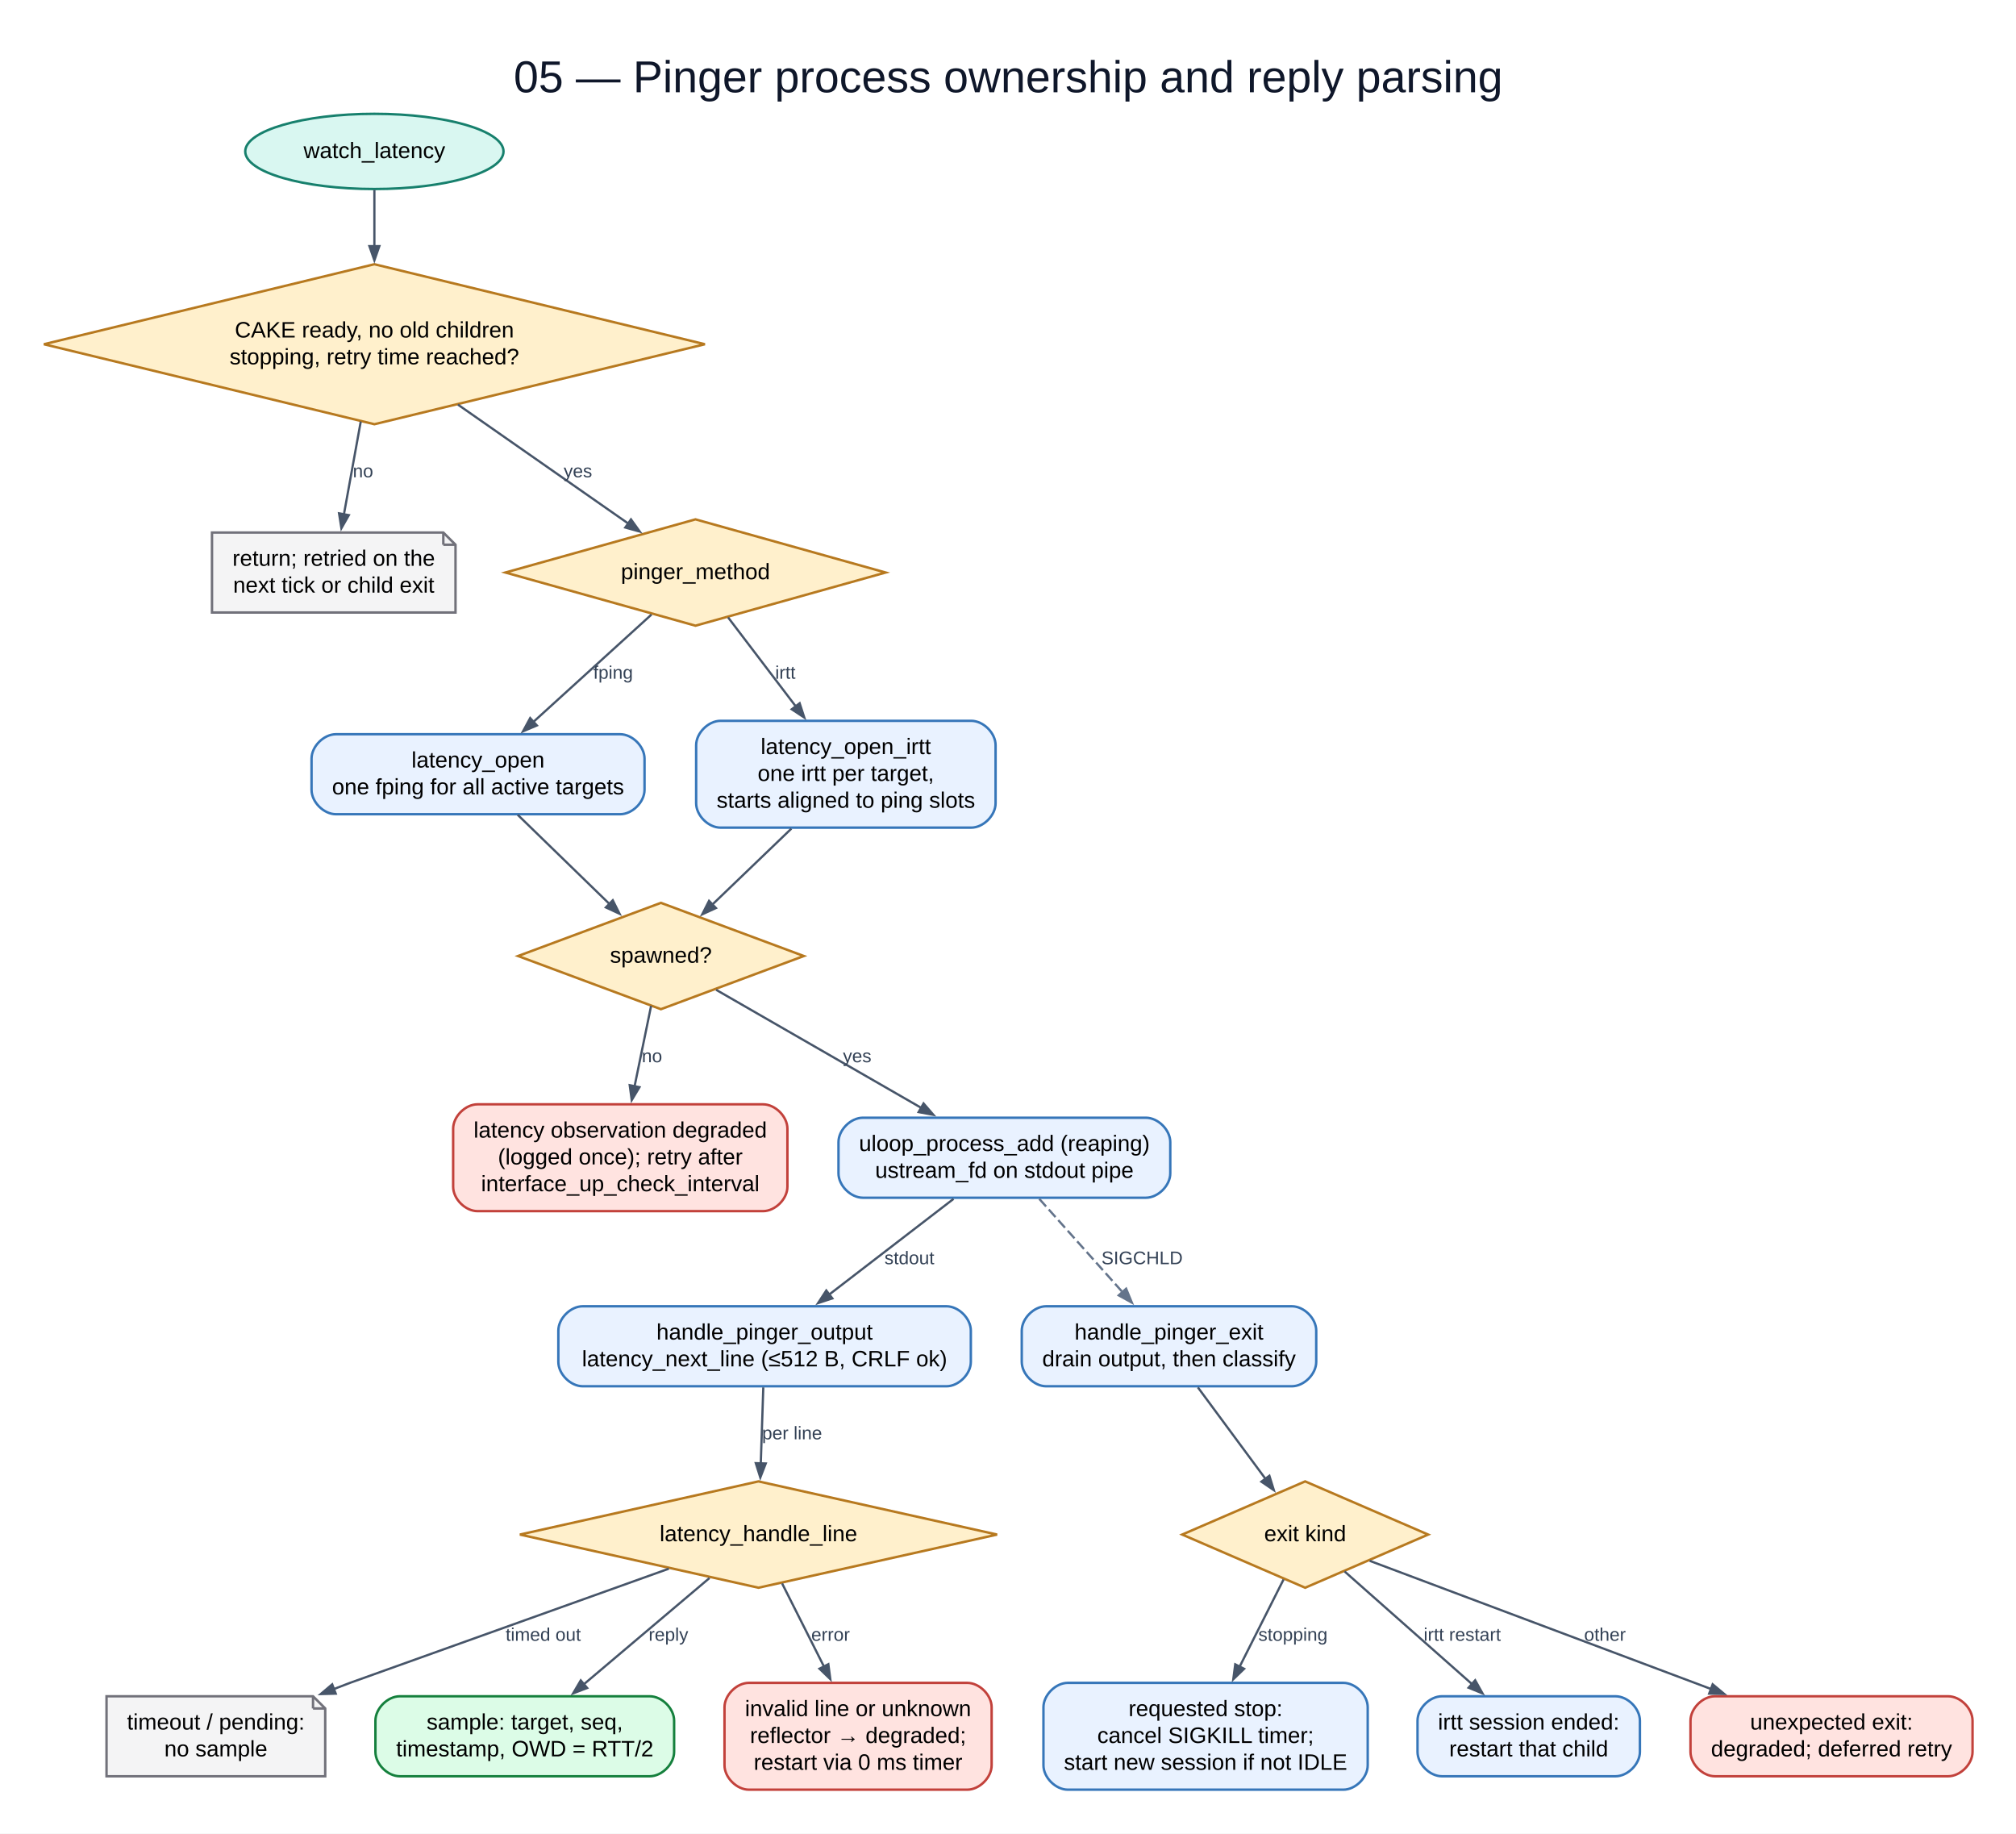
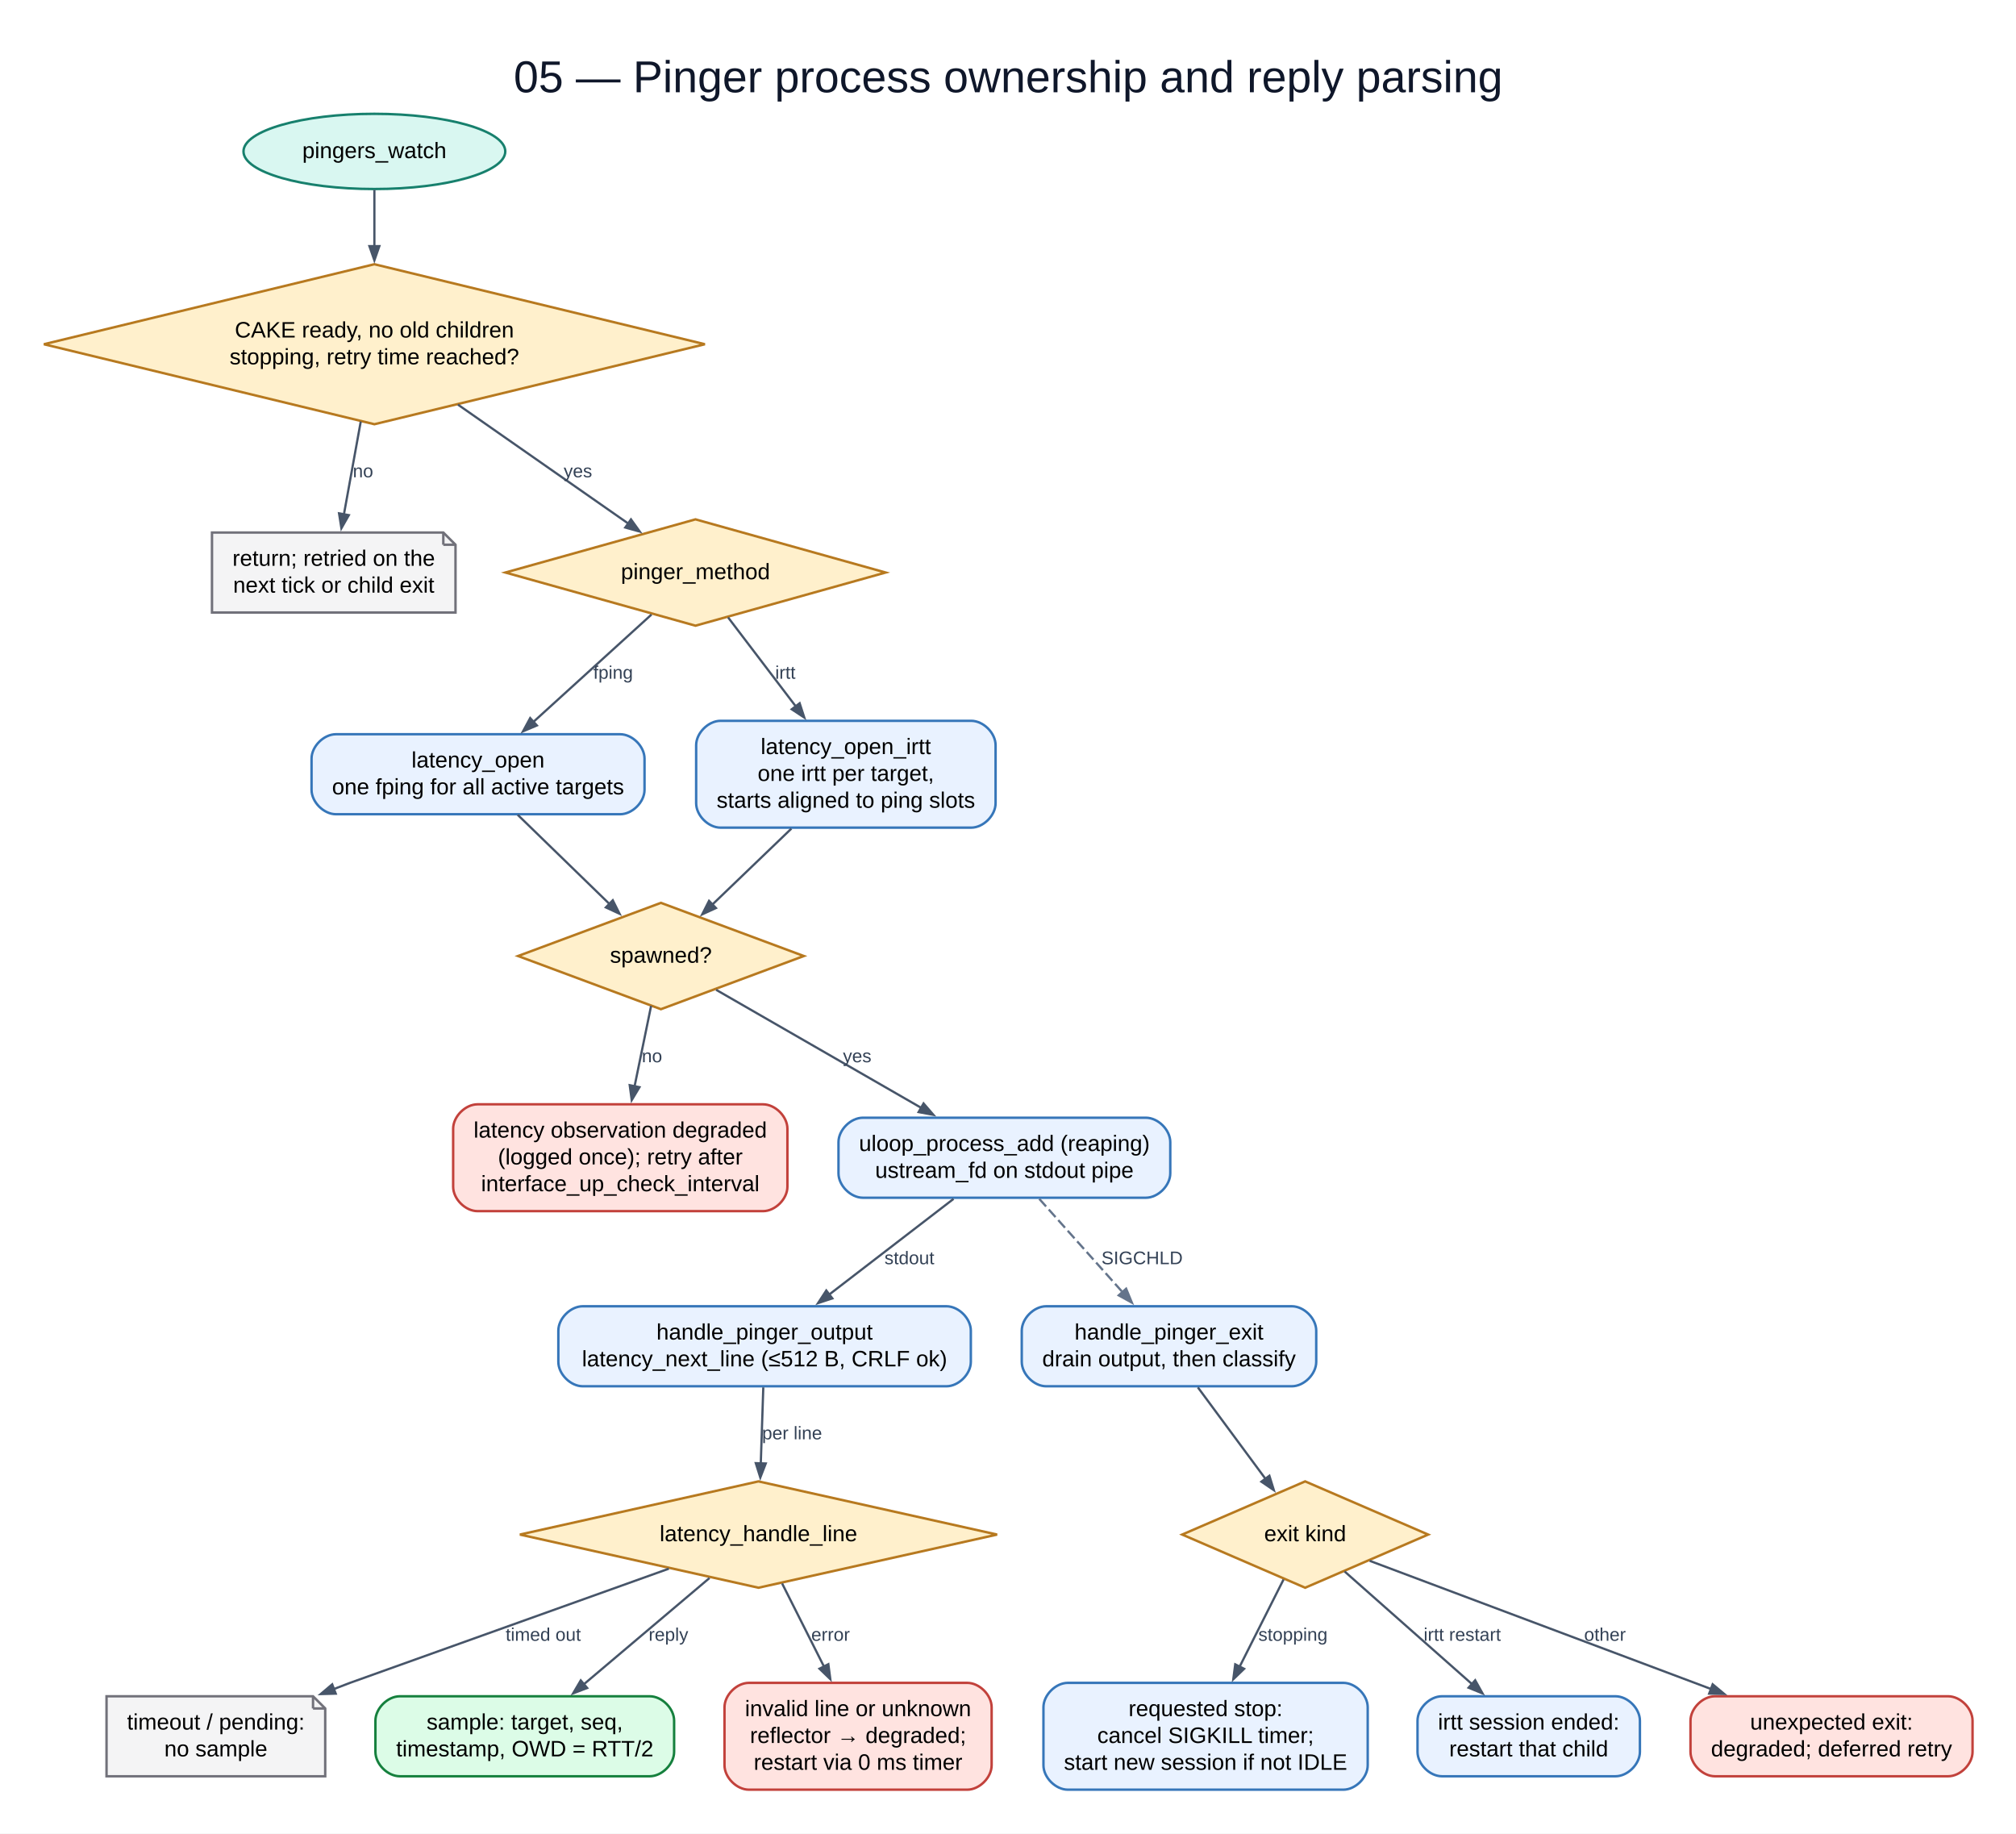
<svg xmlns="http://www.w3.org/2000/svg" width="992pt" height="902pt" viewBox="0.00 0.00 992.00 902.00">
  <g id="graph0" class="graph" transform="scale(1 1) rotate(0) translate(21.6 880.52)">
    <polygon fill="white" stroke="none" points="-21.6,21.6 -21.6,-880.52 970.62,-880.52 970.62,21.6 -21.6,21.6" />
    <text xml:space="preserve" text-anchor="middle" x="474.51" y="-835.12" font-family="Arial" font-size="22.00" fill="#0f172a">05 — Pinger process ownership and reply parsing</text>
    <g id="node1" class="node">
-       <ellipse fill="#d9f7f1" stroke="#17806d" stroke-width="1.2" cx="162.62" cy="-806.02" rx="63.54" ry="18.5" />
-       <text xml:space="preserve" text-anchor="middle" x="162.62" y="-802.72" font-family="Arial" font-size="11.00">watch_latency</text>
+       <ellipse fill="#d9f7f1" stroke="#17806d" stroke-width="1.2" cx="162.62" cy="-806.02" rx="64.41" ry="18.5" />
+       <text xml:space="preserve" text-anchor="middle" x="162.62" y="-802.72" font-family="Arial" font-size="11.00">pingers_watch</text>
    </g>
    <g id="node2" class="node">
      <polygon fill="#fff0cc" stroke="#b7791f" stroke-width="1.2" points="162.62,-750.52 0,-711.16 162.62,-671.8 325.25,-711.16 162.62,-750.52" />
      <text xml:space="preserve" text-anchor="middle" x="162.62" y="-714.46" font-family="Arial" font-size="11.00">CAKE ready, no old children</text>
      <text xml:space="preserve" text-anchor="middle" x="162.62" y="-701.26" font-family="Arial" font-size="11.00">stopping, retry time reached?</text>
    </g>
    <g id="edge1" class="edge">
      <path fill="none" stroke="#475569" stroke-width="1.1" d="M162.62,-787.11C162.62,-779.12 162.62,-769.3 162.62,-759.42" />
      <polygon fill="#475569" stroke="#475569" stroke-width="1.1" points="165.07,-759.43 162.62,-752.43 160.17,-759.43 165.07,-759.43" />
    </g>
    <g id="node3" class="node">
      <polygon fill="#f4f4f5" stroke="#71717a" stroke-width="1.2" points="196.54,-618.52 82.71,-618.52 82.71,-579.16 202.54,-579.16 202.54,-612.52 196.54,-618.52" />
      <polyline fill="none" stroke="#71717a" stroke-width="1.2" points="196.54,-618.52 196.54,-612.52" />
      <polyline fill="none" stroke="#71717a" stroke-width="1.2" points="202.54,-612.52 196.54,-612.52" />
      <text xml:space="preserve" text-anchor="middle" x="142.62" y="-602.14" font-family="Arial" font-size="11.00">return; retried on the</text>
      <text xml:space="preserve" text-anchor="middle" x="142.62" y="-588.94" font-family="Arial" font-size="11.00">next tick or child exit</text>
    </g>
    <g id="edge2" class="edge">
      <path fill="none" stroke="#475569" stroke-width="1.1" d="M155.91,-673.12C153.18,-658.09 150.09,-641.03 147.58,-627.16" />
      <polygon fill="#475569" stroke="#475569" stroke-width="1.1" points="150.05,-627.07 146.39,-620.62 145.23,-627.95 150.05,-627.07" />
      <text xml:space="preserve" text-anchor="middle" x="157.03" y="-645.7" font-family="Arial" font-size="9.00" fill="#334155">no</text>
    </g>
    <g id="node4" class="node">
      <polygon fill="#fff0cc" stroke="#b7791f" stroke-width="1.2" points="320.62,-625 227.08,-598.84 320.62,-572.68 414.17,-598.84 320.62,-625" />
      <text xml:space="preserve" text-anchor="middle" x="320.62" y="-595.54" font-family="Arial" font-size="11.00">pinger_method</text>
    </g>
    <g id="edge3" class="edge">
      <path fill="none" stroke="#475569" stroke-width="1.1" d="M203.72,-681.46C229.85,-663.22 263.24,-639.91 287.63,-622.88" />
      <polygon fill="#475569" stroke="#475569" stroke-width="1.1" points="288.88,-624.99 293.21,-618.98 286.07,-620.98 288.88,-624.99" />
      <text xml:space="preserve" text-anchor="middle" x="262.78" y="-645.7" font-family="Arial" font-size="9.00" fill="#334155">yes</text>
    </g>
    <g id="node5" class="node">
      <path fill="#e9f2ff" stroke="#3676b9" stroke-width="1.2" d="M283.55,-519.28C283.55,-519.28 143.7,-519.28 143.7,-519.28 137.7,-519.28 131.7,-513.28 131.7,-507.28 131.7,-507.28 131.7,-491.92 131.7,-491.92 131.7,-485.92 137.7,-479.92 143.7,-479.92 143.7,-479.92 283.55,-479.92 283.55,-479.92 289.55,-479.92 295.55,-485.92 295.55,-491.92 295.55,-491.92 295.55,-507.28 295.55,-507.28 295.55,-513.28 289.55,-519.28 283.55,-519.28" />
      <text xml:space="preserve" text-anchor="middle" x="213.62" y="-502.9" font-family="Arial" font-size="11.00">latency_open</text>
      <text xml:space="preserve" text-anchor="middle" x="213.62" y="-489.7" font-family="Arial" font-size="11.00">one fping for all active targets</text>
    </g>
    <g id="edge4" class="edge">
      <path fill="none" stroke="#475569" stroke-width="1.1" d="M298.97,-578.16C282.22,-562.94 258.92,-541.76 240.9,-525.38" />
      <polygon fill="#475569" stroke="#475569" stroke-width="1.1" points="242.58,-523.6 235.75,-520.71 239.28,-527.23 242.58,-523.6" />
      <text xml:space="preserve" text-anchor="middle" x="280.09" y="-546.58" font-family="Arial" font-size="9.00" fill="#334155">fping</text>
    </g>
    <g id="node6" class="node">
      <path fill="#e9f2ff" stroke="#3676b9" stroke-width="1.2" d="M456.29,-525.88C456.29,-525.88 332.95,-525.88 332.95,-525.88 326.95,-525.88 320.95,-519.88 320.95,-513.88 320.95,-513.88 320.95,-485.32 320.95,-485.32 320.95,-479.32 326.95,-473.32 332.95,-473.32 332.95,-473.32 456.29,-473.32 456.29,-473.32 462.29,-473.32 468.29,-479.32 468.29,-485.32 468.29,-485.32 468.29,-513.88 468.29,-513.88 468.29,-519.88 462.29,-525.88 456.29,-525.88" />
      <text xml:space="preserve" text-anchor="middle" x="394.62" y="-509.5" font-family="Arial" font-size="11.00">latency_open_irtt</text>
      <text xml:space="preserve" text-anchor="middle" x="394.62" y="-496.3" font-family="Arial" font-size="11.00">one irtt per target,</text>
      <text xml:space="preserve" text-anchor="middle" x="394.62" y="-483.1" font-family="Arial" font-size="11.00">starts aligned to ping slots</text>
    </g>
    <g id="edge5" class="edge">
      <path fill="none" stroke="#475569" stroke-width="1.1" d="M336.68,-576.74C346.4,-563.97 358.99,-547.43 369.95,-533.02" />
      <polygon fill="#475569" stroke="#475569" stroke-width="1.1" points="371.88,-534.53 374.17,-527.48 367.98,-531.56 371.88,-534.53" />
      <text xml:space="preserve" text-anchor="middle" x="364.84" y="-546.58" font-family="Arial" font-size="9.00" fill="#334155">irtt</text>
    </g>
    <g id="node7" class="node">
      <polygon fill="#fff0cc" stroke="#b7791f" stroke-width="1.2" points="303.62,-436.32 233.31,-410.16 303.62,-384 373.93,-410.16 303.62,-436.32" />
      <text xml:space="preserve" text-anchor="middle" x="303.62" y="-406.86" font-family="Arial" font-size="11.00">spawned?</text>
    </g>
    <g id="edge6" class="edge">
      <path fill="none" stroke="#475569" stroke-width="1.1" d="M233.15,-479.63C246.45,-466.71 264.18,-449.48 278.52,-435.55" />
      <polygon fill="#475569" stroke="#475569" stroke-width="1.1" points="279.93,-437.59 283.25,-430.96 276.52,-434.08 279.93,-437.59" />
    </g>
    <g id="edge7" class="edge">
      <path fill="none" stroke="#475569" stroke-width="1.1" d="M367.81,-472.84C355.49,-461 340.95,-447.03 328.83,-435.39" />
      <polygon fill="#475569" stroke="#475569" stroke-width="1.1" points="330.69,-433.77 323.94,-430.68 327.29,-437.3 330.69,-433.77" />
    </g>
    <g id="node8" class="node">
      <path fill="#ffe3e0" stroke="#c2413b" stroke-width="1.2" d="M353.86,-337.2C353.86,-337.2 213.38,-337.2 213.38,-337.2 207.38,-337.2 201.38,-331.2 201.38,-325.2 201.38,-325.2 201.38,-296.64 201.38,-296.64 201.38,-290.64 207.38,-284.64 213.38,-284.64 213.38,-284.64 353.86,-284.64 353.86,-284.64 359.86,-284.64 365.86,-290.64 365.86,-296.64 365.86,-296.64 365.86,-325.2 365.86,-325.2 365.86,-331.2 359.86,-337.2 353.86,-337.2" />
      <text xml:space="preserve" text-anchor="middle" x="283.62" y="-320.82" font-family="Arial" font-size="11.00">latency observation degraded</text>
      <text xml:space="preserve" text-anchor="middle" x="283.62" y="-307.62" font-family="Arial" font-size="11.00">(logged once); retry after</text>
      <text xml:space="preserve" text-anchor="middle" x="283.62" y="-294.42" font-family="Arial" font-size="11.00">interface_up_check_interval</text>
    </g>
    <g id="edge8" class="edge">
      <path fill="none" stroke="#475569" stroke-width="1.1" d="M298.78,-385.62C296.33,-373.73 293.32,-359.07 290.63,-345.97" />
      <polygon fill="#475569" stroke="#475569" stroke-width="1.1" points="293.06,-345.63 289.25,-339.26 288.26,-346.61 293.06,-345.63" />
      <text xml:space="preserve" text-anchor="middle" x="299.23" y="-357.9" font-family="Arial" font-size="9.00" fill="#334155">no</text>
    </g>
    <g id="node9" class="node">
      <path fill="#e9f2ff" stroke="#3676b9" stroke-width="1.2" d="M542.25,-330.6C542.25,-330.6 402.99,-330.6 402.99,-330.6 396.99,-330.6 390.99,-324.6 390.99,-318.6 390.99,-318.6 390.99,-303.24 390.99,-303.24 390.99,-297.24 396.99,-291.24 402.99,-291.24 402.99,-291.24 542.25,-291.24 542.25,-291.24 548.25,-291.24 554.25,-297.24 554.25,-303.24 554.25,-303.24 554.25,-318.6 554.25,-318.6 554.25,-324.6 548.25,-330.6 542.25,-330.6" />
      <text xml:space="preserve" text-anchor="middle" x="472.62" y="-314.22" font-family="Arial" font-size="11.00">uloop_process_add (reaping)</text>
      <text xml:space="preserve" text-anchor="middle" x="472.62" y="-301.02" font-family="Arial" font-size="11.00">ustream_fd on stdout pipe</text>
    </g>
    <g id="edge9" class="edge">
      <path fill="none" stroke="#475569" stroke-width="1.1" d="M330.78,-393.54C358.07,-377.83 400.48,-353.43 431.83,-335.39" />
      <polygon fill="#475569" stroke="#475569" stroke-width="1.1" points="432.85,-337.63 437.7,-332.02 430.41,-333.38 432.85,-337.63" />
      <text xml:space="preserve" text-anchor="middle" x="400.19" y="-357.9" font-family="Arial" font-size="9.00" fill="#334155">yes</text>
    </g>
    <g id="node10" class="node">
      <path fill="#e9f2ff" stroke="#3676b9" stroke-width="1.2" d="M444.11,-237.84C444.11,-237.84 265.14,-237.84 265.14,-237.84 259.14,-237.84 253.14,-231.84 253.14,-225.84 253.14,-225.84 253.14,-210.48 253.14,-210.48 253.14,-204.48 259.14,-198.48 265.14,-198.48 265.14,-198.48 444.11,-198.48 444.11,-198.48 450.11,-198.48 456.11,-204.48 456.11,-210.48 456.11,-210.48 456.11,-225.84 456.11,-225.84 456.11,-231.84 450.11,-237.84 444.11,-237.84" />
      <text xml:space="preserve" text-anchor="middle" x="354.62" y="-221.46" font-family="Arial" font-size="11.00">handle_pinger_output</text>
      <text xml:space="preserve" text-anchor="middle" x="354.62" y="-208.26" font-family="Arial" font-size="11.00">latency_next_line (≤512 B, CRLF ok)</text>
    </g>
    <g id="edge10" class="edge">
      <path fill="none" stroke="#475569" stroke-width="1.1" d="M447.6,-290.67C429.76,-276.95 405.65,-258.4 386.44,-243.63" />
      <polygon fill="#475569" stroke="#475569" stroke-width="1.1" points="387.97,-241.72 380.93,-239.4 384.99,-245.6 387.97,-241.72" />
      <text xml:space="preserve" text-anchor="middle" x="425.88" y="-258.54" font-family="Arial" font-size="9.00" fill="#334155">stdout</text>
    </g>
    <g id="node15" class="node">
      <path fill="#e9f2ff" stroke="#3676b9" stroke-width="1.2" d="M614.07,-237.84C614.07,-237.84 493.17,-237.84 493.17,-237.84 487.17,-237.84 481.17,-231.84 481.17,-225.84 481.17,-225.84 481.17,-210.48 481.17,-210.48 481.17,-204.48 487.17,-198.48 493.17,-198.48 493.17,-198.48 614.07,-198.48 614.07,-198.48 620.07,-198.48 626.07,-204.48 626.07,-210.48 626.07,-210.48 626.07,-225.84 626.07,-225.84 626.07,-231.84 620.07,-237.84 614.07,-237.84" />
      <text xml:space="preserve" text-anchor="middle" x="553.62" y="-221.46" font-family="Arial" font-size="11.00">handle_pinger_exit</text>
      <text xml:space="preserve" text-anchor="middle" x="553.62" y="-208.26" font-family="Arial" font-size="11.00">drain output, then classify</text>
    </g>
    <g id="edge15" class="edge">
      <path fill="none" stroke="#64748b" stroke-width="1.1" stroke-dasharray="5,2" d="M489.8,-290.67C501.72,-277.32 517.73,-259.38 530.73,-244.81" />
      <polygon fill="#64748b" stroke="#64748b" stroke-width="1.1" points="532.53,-246.48 535.36,-239.62 528.87,-243.21 532.53,-246.48" />
      <text xml:space="preserve" text-anchor="middle" x="540.38" y="-258.54" font-family="Arial" font-size="9.00" fill="#334155">SIGCHLD</text>
    </g>
    <g id="node11" class="node">
      <polygon fill="#fff0cc" stroke="#b7791f" stroke-width="1.2" points="351.62,-151.68 234.22,-125.52 351.62,-99.36 469.03,-125.52 351.62,-151.68" />
      <text xml:space="preserve" text-anchor="middle" x="351.62" y="-122.22" font-family="Arial" font-size="11.00">latency_handle_line</text>
    </g>
    <g id="edge11" class="edge">
      <path fill="none" stroke="#475569" stroke-width="1.1" d="M353.99,-197.94C353.63,-187.04 353.16,-173.1 352.75,-160.43" />
      <polygon fill="#475569" stroke="#475569" stroke-width="1.1" points="355.2,-160.49 352.52,-153.58 350.3,-160.65 355.2,-160.49" />
      <text xml:space="preserve" text-anchor="middle" x="368.15" y="-172.38" font-family="Arial" font-size="9.00" fill="#334155">per line</text>
    </g>
    <g id="node12" class="node">
      <polygon fill="#f4f4f5" stroke="#71717a" stroke-width="1.2" points="132.43,-45.96 30.82,-45.96 30.82,-6.6 138.43,-6.6 138.43,-39.96 132.43,-45.96" />
      <polyline fill="none" stroke="#71717a" stroke-width="1.2" points="132.43,-45.96 132.43,-39.96" />
      <polyline fill="none" stroke="#71717a" stroke-width="1.2" points="138.43,-39.96 132.43,-39.96" />
      <text xml:space="preserve" text-anchor="middle" x="84.62" y="-29.58" font-family="Arial" font-size="11.00">timeout / pending:</text>
      <text xml:space="preserve" text-anchor="middle" x="84.62" y="-16.38" font-family="Arial" font-size="11.00">no sample</text>
    </g>
    <g id="edge12" class="edge">
      <path fill="none" stroke="#475569" stroke-width="1.1" d="M307.51,-108.73C248.34,-87.55 150.62,-52.56 150.62,-52.56 150.62,-52.56 147.42,-51.33 142.43,-49.42" />
      <polygon fill="#475569" stroke="#475569" stroke-width="1.1" points="143.61,-47.25 136.2,-47.04 141.86,-51.83 143.61,-47.25" />
      <text xml:space="preserve" text-anchor="middle" x="245.72" y="-73.26" font-family="Arial" font-size="9.00" fill="#334155">timed out</text>
    </g>
    <g id="node13" class="node">
      <path fill="#dcfce7" stroke="#15803d" stroke-width="1.2" d="M298.11,-45.96C298.11,-45.96 175.13,-45.96 175.13,-45.96 169.13,-45.96 163.13,-39.96 163.13,-33.96 163.13,-33.96 163.13,-18.6 163.13,-18.6 163.13,-12.6 169.13,-6.6 175.13,-6.6 175.13,-6.6 298.11,-6.6 298.11,-6.6 304.11,-6.6 310.11,-12.6 310.11,-18.6 310.11,-18.6 310.11,-33.96 310.11,-33.96 310.11,-39.96 304.11,-45.96 298.11,-45.96" />
      <text xml:space="preserve" text-anchor="middle" x="236.62" y="-29.58" font-family="Arial" font-size="11.00">sample: target, seq,</text>
      <text xml:space="preserve" text-anchor="middle" x="236.62" y="-16.38" font-family="Arial" font-size="11.00">timestamp, OWD = RTT/2</text>
    </g>
    <g id="edge13" class="edge">
      <path fill="none" stroke="#475569" stroke-width="1.1" d="M327.52,-104.14C309.49,-88.89 284.76,-67.98 265.64,-51.82" />
      <polygon fill="#475569" stroke="#475569" stroke-width="1.1" points="267.33,-50.04 260.41,-47.39 264.17,-53.78 267.33,-50.04" />
      <text xml:space="preserve" text-anchor="middle" x="307.32" y="-73.26" font-family="Arial" font-size="9.00" fill="#334155">reply</text>
    </g>
    <g id="node14" class="node">
      <path fill="#ffe3e0" stroke="#c2413b" stroke-width="1.2" d="M454.35,-52.56C454.35,-52.56 346.9,-52.56 346.9,-52.56 340.9,-52.56 334.9,-46.56 334.9,-40.56 334.9,-40.56 334.9,-12 334.9,-12 334.9,-6 340.9,0 346.9,0 346.9,0 454.35,0 454.35,0 460.35,0 466.35,-6 466.35,-12 466.35,-12 466.35,-40.56 466.35,-40.56 466.35,-46.56 460.35,-52.56 454.35,-52.56" />
      <text xml:space="preserve" text-anchor="middle" x="400.62" y="-36.18" font-family="Arial" font-size="11.00">invalid line or unknown</text>
      <text xml:space="preserve" text-anchor="middle" x="400.62" y="-22.98" font-family="Arial" font-size="11.00">reflector → degraded;</text>
      <text xml:space="preserve" text-anchor="middle" x="400.62" y="-9.78" font-family="Arial" font-size="11.00">restart via 0 ms timer</text>
    </g>
    <g id="edge14" class="edge">
      <path fill="none" stroke="#475569" stroke-width="1.1" d="M363.24,-101.48C369.39,-89.27 377.05,-74.06 383.84,-60.59" />
      <polygon fill="#475569" stroke="#475569" stroke-width="1.1" points="386,-61.74 386.97,-54.38 381.63,-59.53 386,-61.74" />
      <text xml:space="preserve" text-anchor="middle" x="387.09" y="-73.26" font-family="Arial" font-size="9.00" fill="#334155">error</text>
    </g>
    <g id="node16" class="node">
      <polygon fill="#fff0cc" stroke="#b7791f" stroke-width="1.2" points="620.62,-151.68 560.11,-125.52 620.62,-99.36 681.14,-125.52 620.62,-151.68" />
      <text xml:space="preserve" text-anchor="middle" x="620.62" y="-122.22" font-family="Arial" font-size="11.00">exit kind</text>
    </g>
    <g id="edge16" class="edge">
      <path fill="none" stroke="#475569" stroke-width="1.1" d="M567.83,-197.94C577.54,-184.81 590.52,-167.25 601.18,-152.82" />
      <polygon fill="#475569" stroke="#475569" stroke-width="1.1" points="603.02,-154.45 605.21,-147.37 599.08,-151.54 603.02,-154.45" />
    </g>
    <g id="node17" class="node">
      <path fill="#e9f2ff" stroke="#3676b9" stroke-width="1.2" d="M639.4,-52.56C639.4,-52.56 503.84,-52.56 503.84,-52.56 497.84,-52.56 491.84,-46.56 491.84,-40.56 491.84,-40.56 491.84,-12 491.84,-12 491.84,-6 497.84,0 503.84,0 503.84,0 639.4,0 639.4,0 645.4,0 651.4,-6 651.4,-12 651.4,-12 651.4,-40.56 651.4,-40.56 651.4,-46.56 645.4,-52.56 639.4,-52.56" />
      <text xml:space="preserve" text-anchor="middle" x="571.62" y="-36.18" font-family="Arial" font-size="11.00">requested stop:</text>
      <text xml:space="preserve" text-anchor="middle" x="571.62" y="-22.98" font-family="Arial" font-size="11.00">cancel SIGKILL timer;</text>
      <text xml:space="preserve" text-anchor="middle" x="571.62" y="-9.78" font-family="Arial" font-size="11.00">start new session if not IDLE</text>
    </g>
    <g id="edge17" class="edge">
      <path fill="none" stroke="#475569" stroke-width="1.1" d="M609.99,-103.42C603.67,-90.88 595.52,-74.71 588.36,-60.49" />
      <polygon fill="#475569" stroke="#475569" stroke-width="1.1" points="590.59,-59.47 585.25,-54.32 586.21,-61.67 590.59,-59.47" />
      <text xml:space="preserve" text-anchor="middle" x="614.61" y="-73.26" font-family="Arial" font-size="9.00" fill="#334155">stopping</text>
    </g>
    <g id="node18" class="node">
      <path fill="#e9f2ff" stroke="#3676b9" stroke-width="1.2" d="M773.34,-45.96C773.34,-45.96 687.91,-45.96 687.91,-45.96 681.91,-45.96 675.91,-39.96 675.91,-33.96 675.91,-33.96 675.91,-18.6 675.91,-18.6 675.91,-12.6 681.91,-6.6 687.91,-6.6 687.91,-6.6 773.34,-6.6 773.34,-6.6 779.34,-6.6 785.34,-12.6 785.34,-18.6 785.34,-18.6 785.34,-33.96 785.34,-33.96 785.34,-39.96 779.34,-45.96 773.34,-45.96" />
      <text xml:space="preserve" text-anchor="middle" x="730.62" y="-29.58" font-family="Arial" font-size="11.00">irtt session ended:</text>
      <text xml:space="preserve" text-anchor="middle" x="730.62" y="-16.38" font-family="Arial" font-size="11.00">restart that child</text>
    </g>
    <g id="edge18" class="edge">
      <path fill="none" stroke="#475569" stroke-width="1.1" d="M640.04,-107.36C657.44,-91.98 683.16,-69.23 702.76,-51.91" />
      <polygon fill="#475569" stroke="#475569" stroke-width="1.1" points="704.28,-53.84 707.9,-47.37 701.03,-50.17 704.28,-53.84" />
      <text xml:space="preserve" text-anchor="middle" x="697.92" y="-73.26" font-family="Arial" font-size="9.00" fill="#334155">irtt restart</text>
    </g>
    <g id="node19" class="node">
      <path fill="#ffe3e0" stroke="#c2413b" stroke-width="1.2" d="M937.02,-45.96C937.02,-45.96 822.23,-45.96 822.23,-45.96 816.23,-45.96 810.23,-39.96 810.23,-33.96 810.23,-33.96 810.23,-18.6 810.23,-18.6 810.23,-12.6 816.23,-6.6 822.23,-6.6 822.23,-6.6 937.02,-6.6 937.02,-6.6 943.02,-6.6 949.02,-12.6 949.02,-18.6 949.02,-18.6 949.02,-33.96 949.02,-33.96 949.02,-39.96 943.02,-45.96 937.02,-45.96" />
      <text xml:space="preserve" text-anchor="middle" x="879.62" y="-29.58" font-family="Arial" font-size="11.00">unexpected exit:</text>
      <text xml:space="preserve" text-anchor="middle" x="879.62" y="-16.38" font-family="Arial" font-size="11.00">degraded; deferred retry</text>
    </g>
    <g id="edge19" class="edge">
      <path fill="none" stroke="#475569" stroke-width="1.1" d="M652.38,-112.6C694.14,-96.92 768.31,-69.07 820.53,-49.46" />
      <polygon fill="#475569" stroke="#475569" stroke-width="1.1" points="821.14,-51.85 826.84,-47.1 819.42,-47.27 821.14,-51.85" />
      <text xml:space="preserve" text-anchor="middle" x="768.15" y="-73.26" font-family="Arial" font-size="9.00" fill="#334155">other</text>
    </g>
  </g>
</svg>
